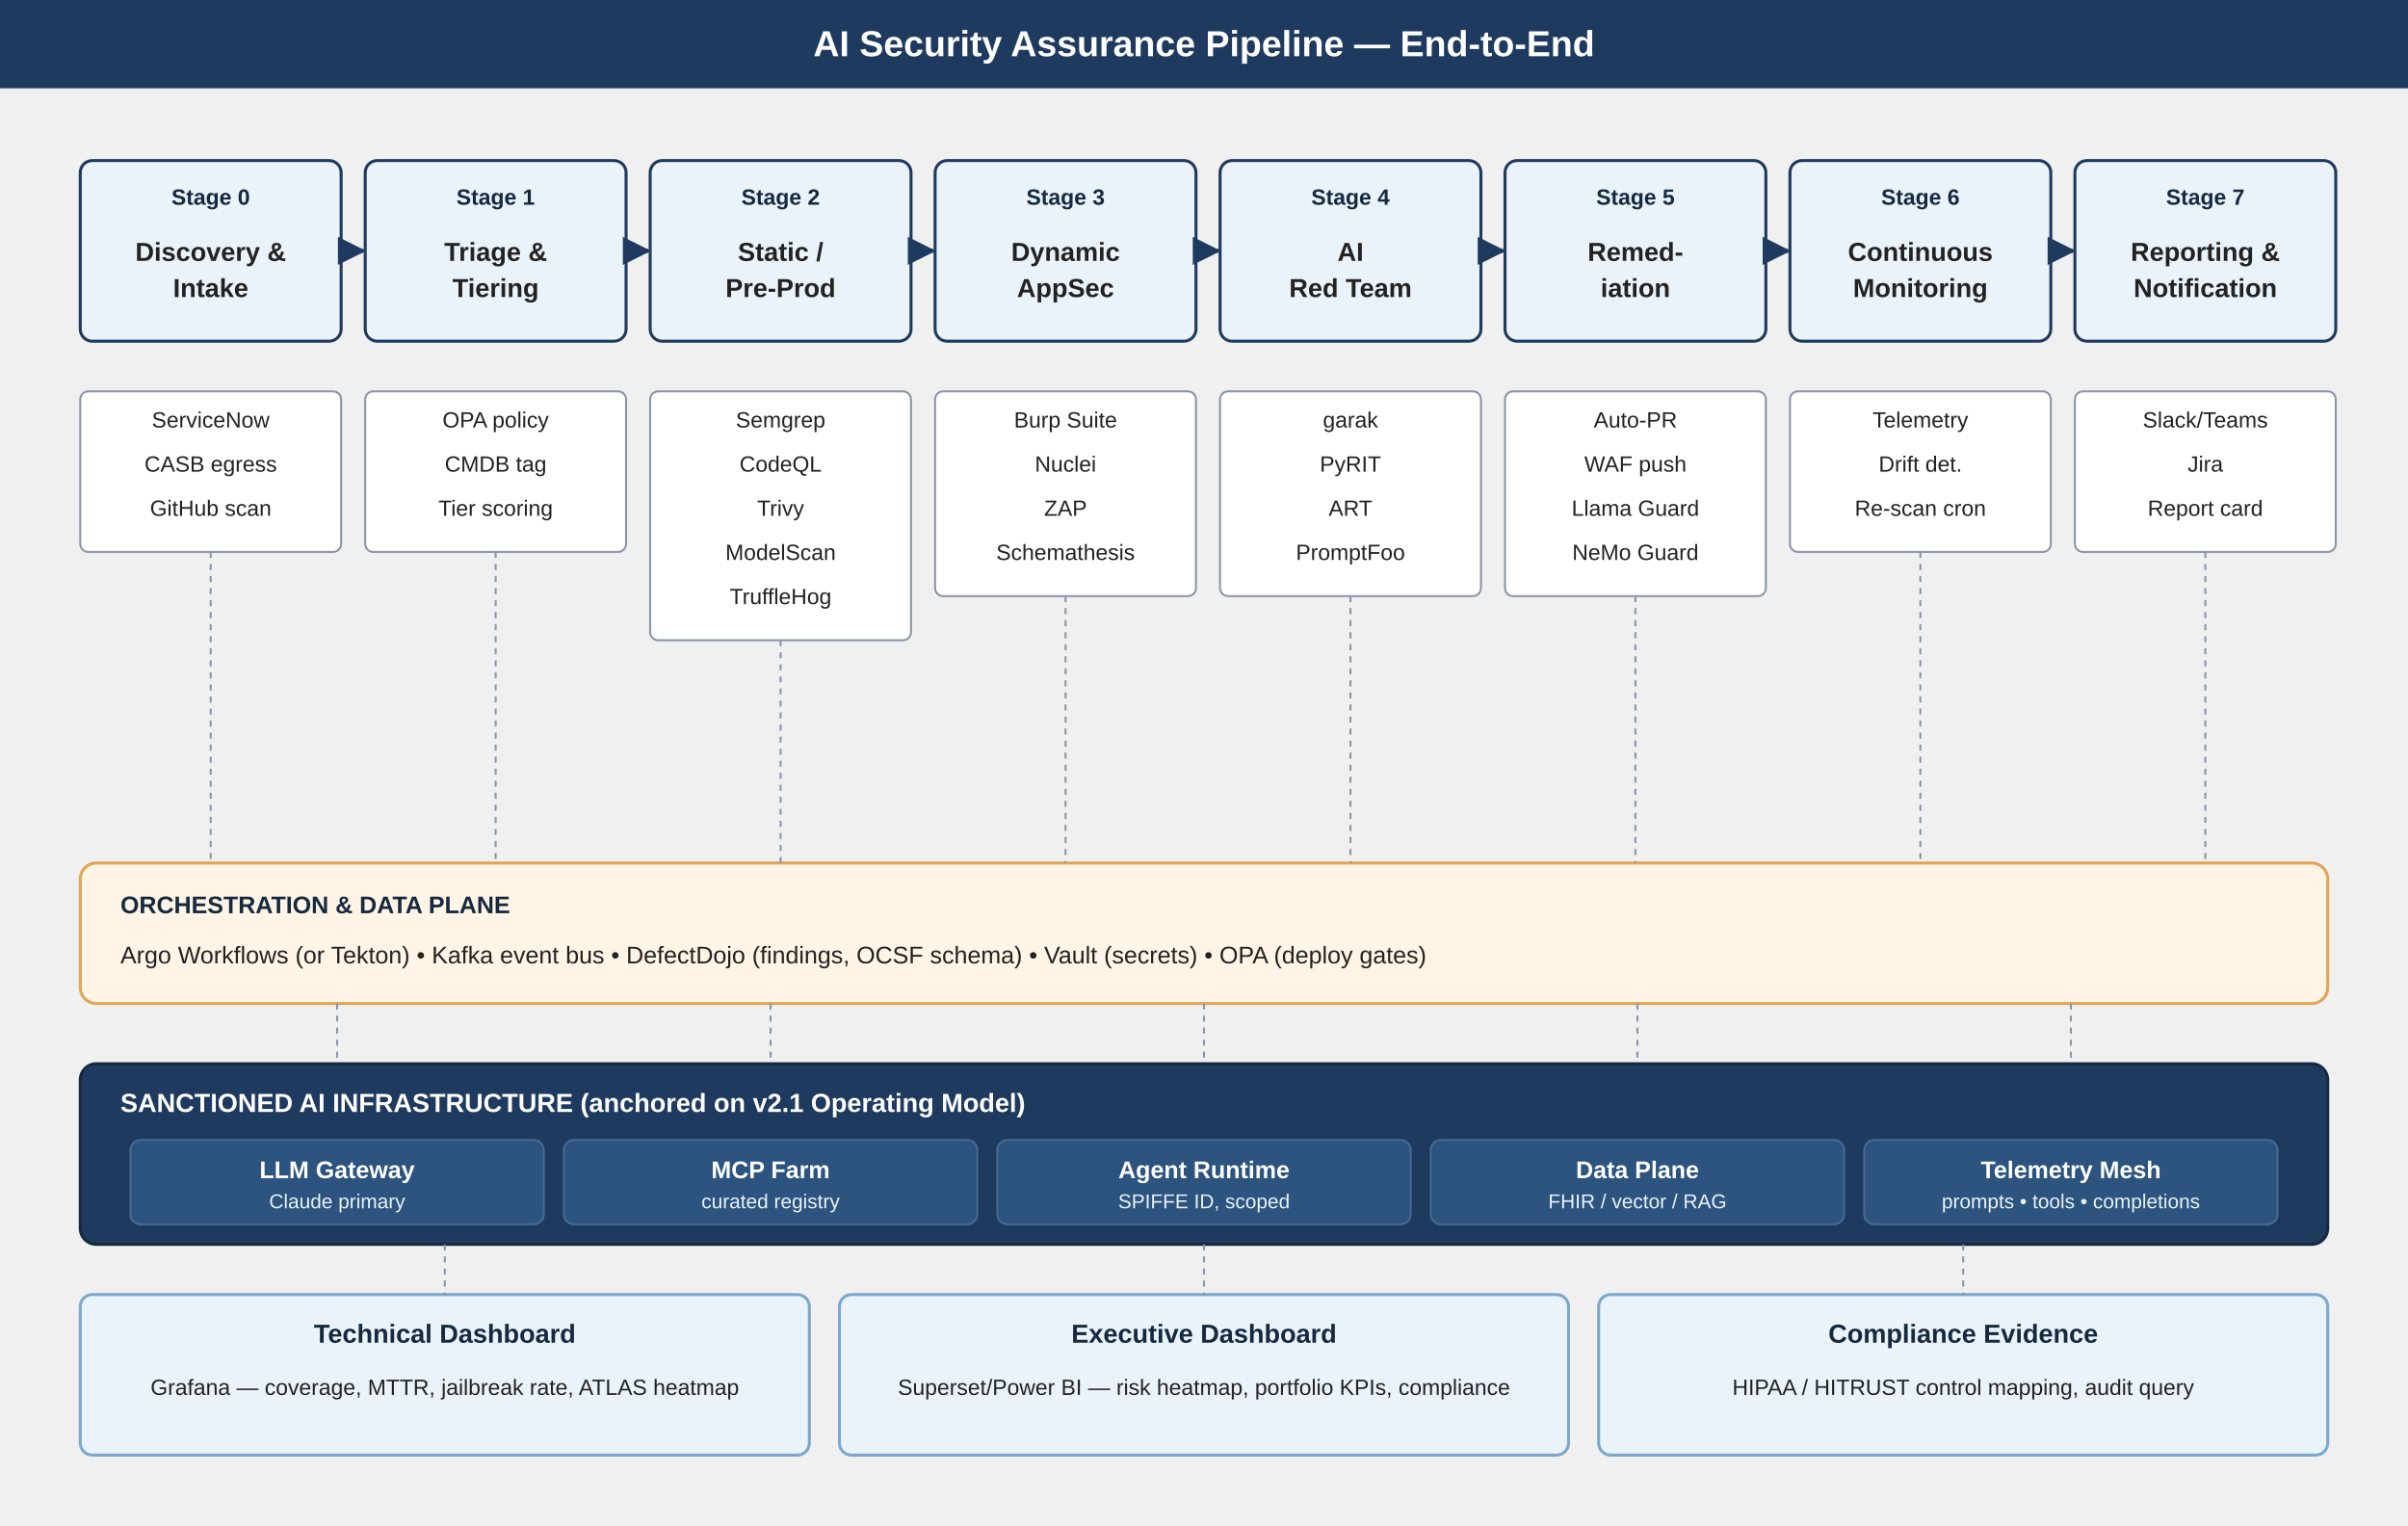
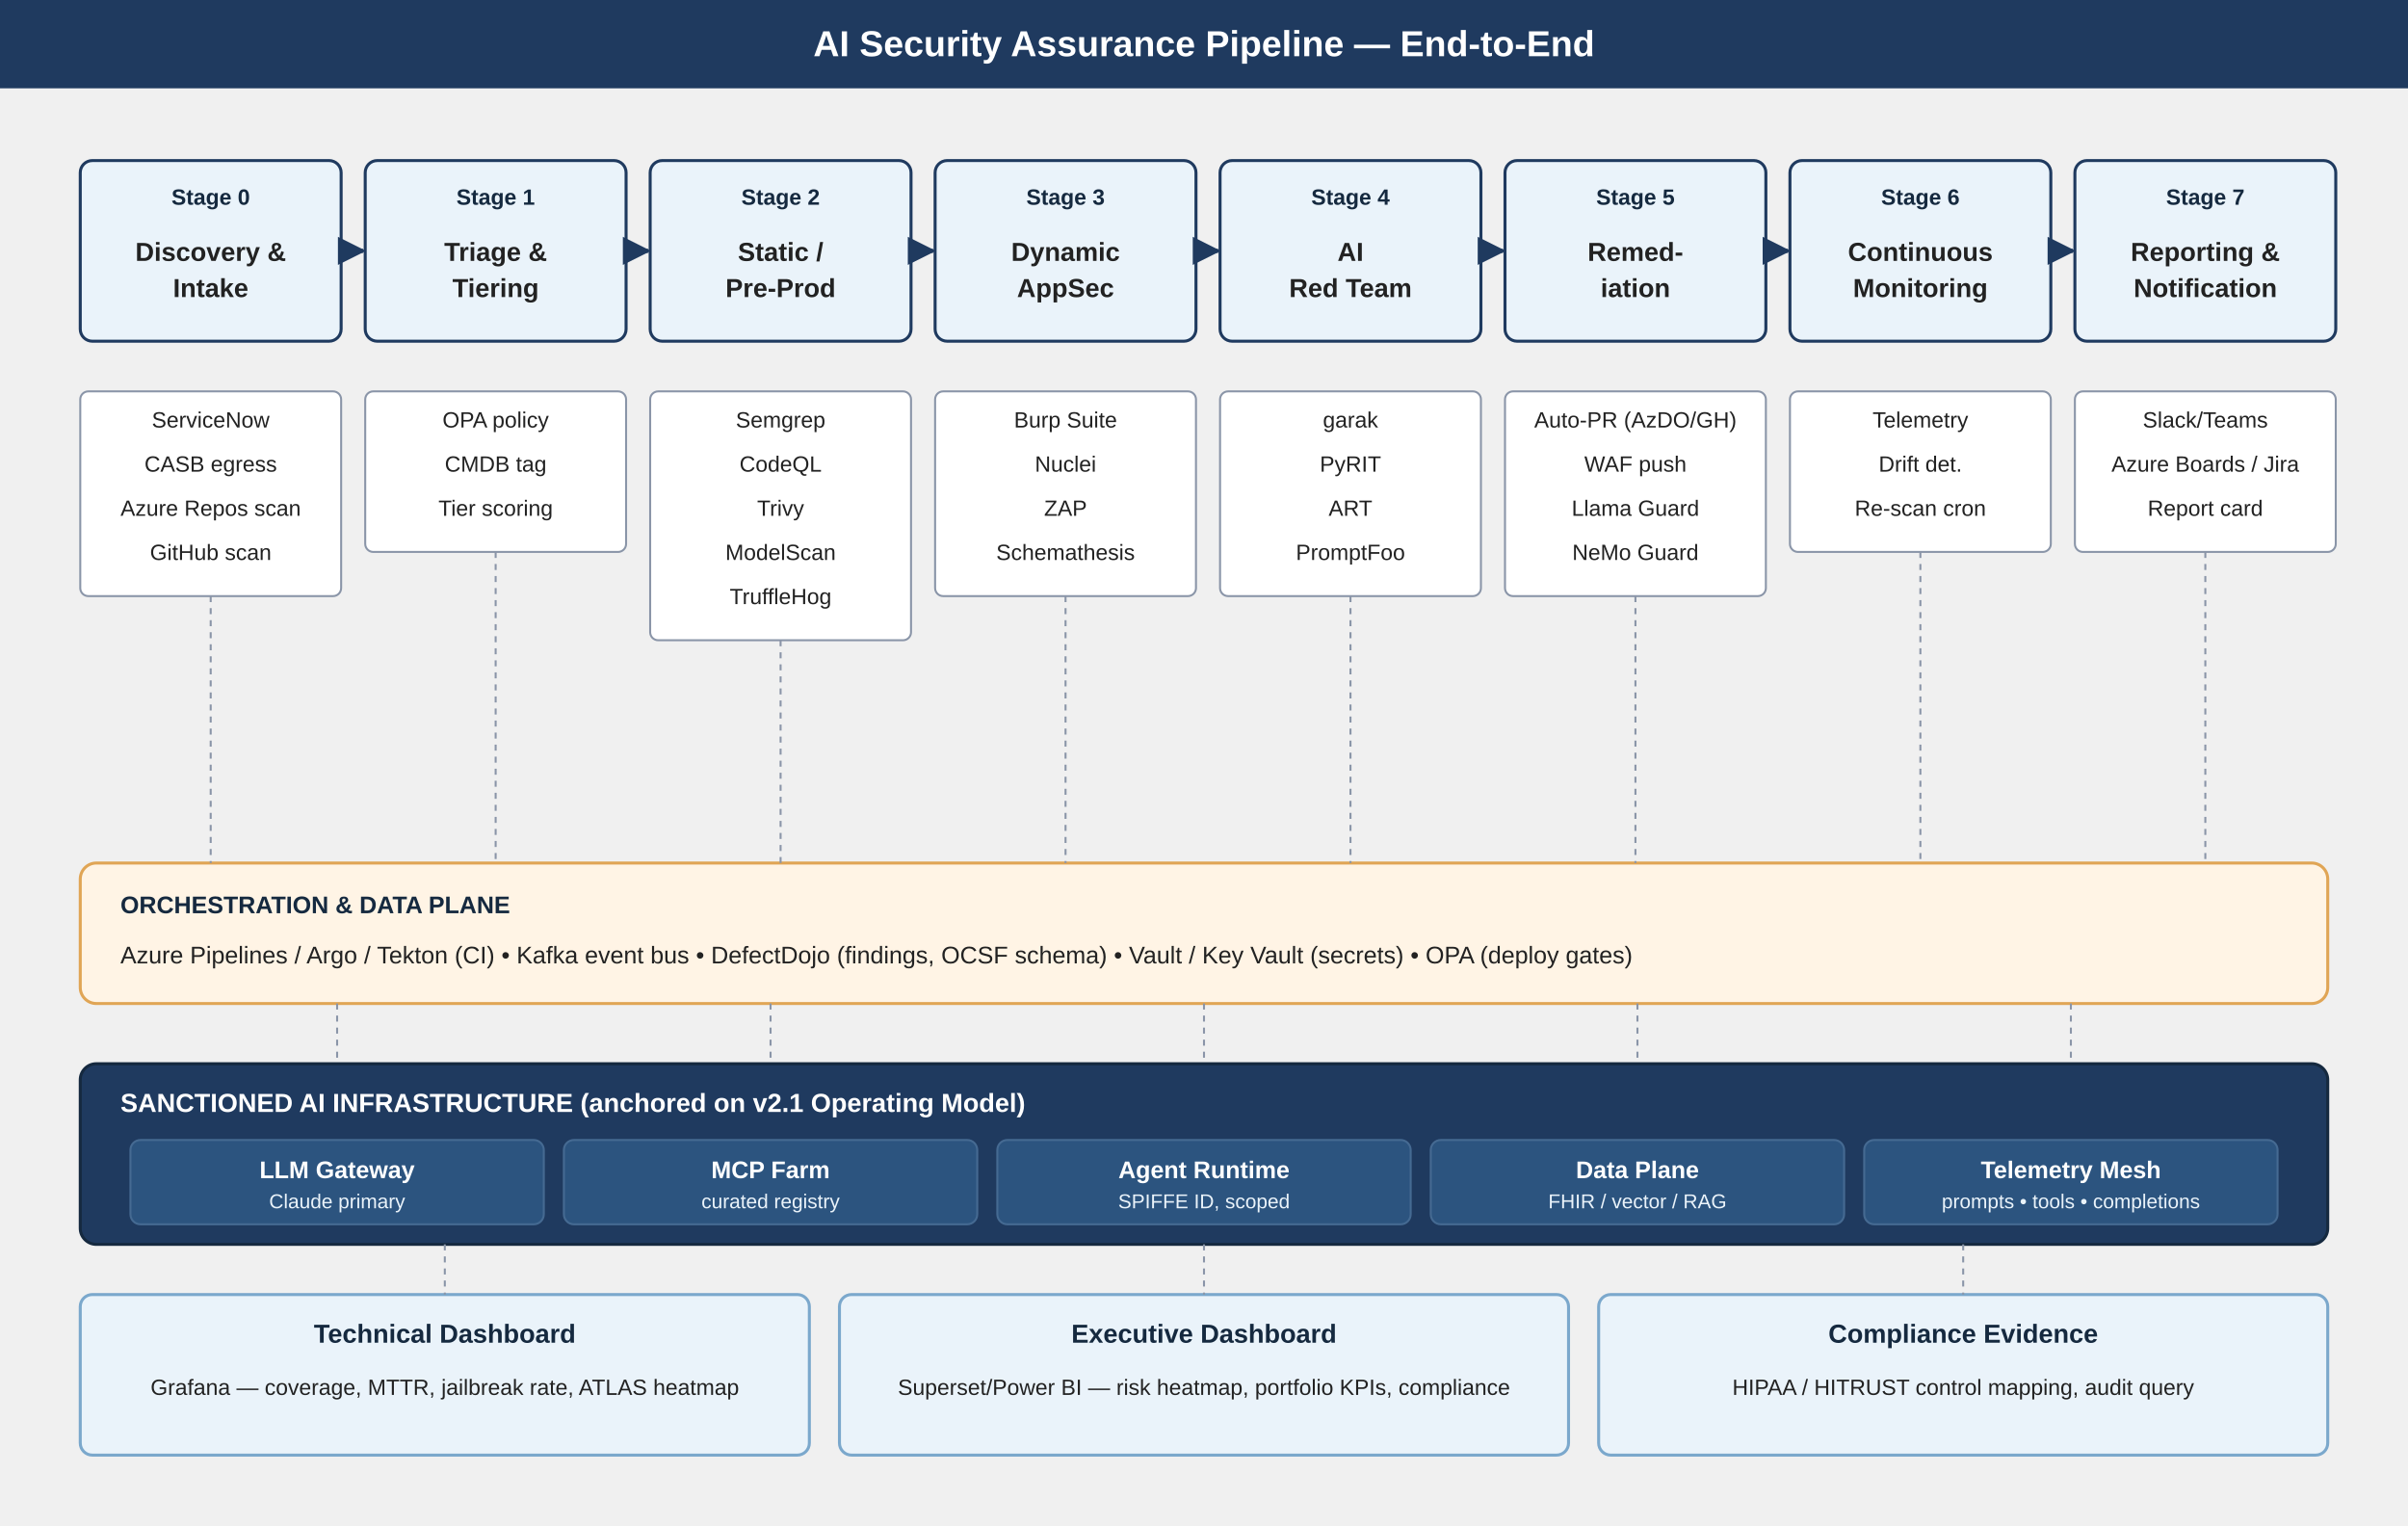
<svg xmlns="http://www.w3.org/2000/svg" width="1200" height="760" viewBox="0 0 1200 760" font-family="Arial, Helvetica, sans-serif">
  <defs>
    <marker id="arr" viewBox="0 0 10 10" refX="9" refY="5" markerWidth="7" markerHeight="7" orient="auto-start-reverse">
      <path d="M 0 0 L 10 5 L 0 10 z" fill="#1F3A5F" />
    </marker>
    <marker id="arrL" viewBox="0 0 10 10" refX="9" refY="5" markerWidth="7" markerHeight="7" orient="auto-start-reverse">
      <path d="M 0 0 L 10 5 L 0 10 z" fill="#8A95A8" />
    </marker>
    <marker id="arrA" viewBox="0 0 10 10" refX="9" refY="5" markerWidth="7" markerHeight="7" orient="auto-start-reverse">
      <path d="M 0 0 L 10 5 L 0 10 z" fill="#C04A2B" />
    </marker>
  </defs>
  <rect x="0" y="0" width="1200" height="44" fill="#1F3A5F" stroke="#1F3A5F" stroke-width="0" rx="0" ry="0" />
  <text x="600.0" y="28" font-size="18" fill="#FFFFFF" text-anchor="middle" font-weight="bold">AI Security Assurance Pipeline — End-to-End</text>
  <rect x="40" y="80" width="130" height="90" fill="#EAF3FA" stroke="#1F3A5F" stroke-width="1.5" rx="6" ry="6" />
  <text x="105.0" y="102" font-size="11" fill="#15293F" text-anchor="middle" font-weight="bold">Stage 0</text>
  <text x="105.0" y="130" font-size="13" fill="#222222" text-anchor="middle" font-weight="bold">Discovery &amp;</text>
  <text x="105.0" y="148" font-size="13" fill="#222222" text-anchor="middle" font-weight="bold">Intake</text>
  <line x1="171" y1="125.0" x2="181" y2="125.0" stroke="#1F3A5F" stroke-width="2" marker-end="url(#arr)" />
  <rect x="182" y="80" width="130" height="90" fill="#EAF3FA" stroke="#1F3A5F" stroke-width="1.5" rx="6" ry="6" />
  <text x="247.0" y="102" font-size="11" fill="#15293F" text-anchor="middle" font-weight="bold">Stage 1</text>
  <text x="247.0" y="130" font-size="13" fill="#222222" text-anchor="middle" font-weight="bold">Triage &amp;</text>
  <text x="247.0" y="148" font-size="13" fill="#222222" text-anchor="middle" font-weight="bold">Tiering</text>
  <line x1="313" y1="125.0" x2="323" y2="125.0" stroke="#1F3A5F" stroke-width="2" marker-end="url(#arr)" />
  <rect x="324" y="80" width="130" height="90" fill="#EAF3FA" stroke="#1F3A5F" stroke-width="1.5" rx="6" ry="6" />
  <text x="389.0" y="102" font-size="11" fill="#15293F" text-anchor="middle" font-weight="bold">Stage 2</text>
  <text x="389.0" y="130" font-size="13" fill="#222222" text-anchor="middle" font-weight="bold">Static /</text>
  <text x="389.0" y="148" font-size="13" fill="#222222" text-anchor="middle" font-weight="bold">Pre-Prod</text>
  <line x1="455" y1="125.0" x2="465" y2="125.0" stroke="#1F3A5F" stroke-width="2" marker-end="url(#arr)" />
  <rect x="466" y="80" width="130" height="90" fill="#EAF3FA" stroke="#1F3A5F" stroke-width="1.5" rx="6" ry="6" />
  <text x="531.0" y="102" font-size="11" fill="#15293F" text-anchor="middle" font-weight="bold">Stage 3</text>
  <text x="531.0" y="130" font-size="13" fill="#222222" text-anchor="middle" font-weight="bold">Dynamic</text>
  <text x="531.0" y="148" font-size="13" fill="#222222" text-anchor="middle" font-weight="bold">AppSec</text>
  <line x1="597" y1="125.0" x2="607" y2="125.0" stroke="#1F3A5F" stroke-width="2" marker-end="url(#arr)" />
  <rect x="608" y="80" width="130" height="90" fill="#EAF3FA" stroke="#1F3A5F" stroke-width="1.5" rx="6" ry="6" />
  <text x="673.0" y="102" font-size="11" fill="#15293F" text-anchor="middle" font-weight="bold">Stage 4</text>
  <text x="673.0" y="130" font-size="13" fill="#222222" text-anchor="middle" font-weight="bold">AI</text>
  <text x="673.0" y="148" font-size="13" fill="#222222" text-anchor="middle" font-weight="bold">Red Team</text>
  <line x1="739" y1="125.0" x2="749" y2="125.0" stroke="#1F3A5F" stroke-width="2" marker-end="url(#arr)" />
  <rect x="750" y="80" width="130" height="90" fill="#EAF3FA" stroke="#1F3A5F" stroke-width="1.5" rx="6" ry="6" />
  <text x="815.0" y="102" font-size="11" fill="#15293F" text-anchor="middle" font-weight="bold">Stage 5</text>
  <text x="815.0" y="130" font-size="13" fill="#222222" text-anchor="middle" font-weight="bold">Remed-</text>
  <text x="815.0" y="148" font-size="13" fill="#222222" text-anchor="middle" font-weight="bold">iation</text>
  <line x1="881" y1="125.0" x2="891" y2="125.0" stroke="#1F3A5F" stroke-width="2" marker-end="url(#arr)" />
  <rect x="892" y="80" width="130" height="90" fill="#EAF3FA" stroke="#1F3A5F" stroke-width="1.5" rx="6" ry="6" />
  <text x="957.0" y="102" font-size="11" fill="#15293F" text-anchor="middle" font-weight="bold">Stage 6</text>
  <text x="957.0" y="130" font-size="13" fill="#222222" text-anchor="middle" font-weight="bold">Continuous</text>
  <text x="957.0" y="148" font-size="13" fill="#222222" text-anchor="middle" font-weight="bold">Monitoring</text>
  <line x1="1023" y1="125.0" x2="1033" y2="125.0" stroke="#1F3A5F" stroke-width="2" marker-end="url(#arr)" />
  <rect x="1034" y="80" width="130" height="90" fill="#EAF3FA" stroke="#1F3A5F" stroke-width="1.5" rx="6" ry="6" />
  <text x="1099.0" y="102" font-size="11" fill="#15293F" text-anchor="middle" font-weight="bold">Stage 7</text>
  <text x="1099.0" y="130" font-size="13" fill="#222222" text-anchor="middle" font-weight="bold">Reporting &amp;</text>
  <text x="1099.0" y="148" font-size="13" fill="#222222" text-anchor="middle" font-weight="bold">Notification</text>
-   <rect x="40" y="195" width="130" height="80" fill="#FFFFFF" stroke="#8A95A8" stroke-width="1" rx="4" ry="4" />
+   <rect x="40" y="195" width="130" height="102" fill="#FFFFFF" stroke="#8A95A8" stroke-width="1" rx="4" ry="4" />
  <text x="105.0" y="213" font-size="11" fill="#222222" text-anchor="middle" font-weight="normal">ServiceNow</text>
  <text x="105.0" y="235" font-size="11" fill="#222222" text-anchor="middle" font-weight="normal">CASB egress</text>
-   <text x="105.0" y="257" font-size="11" fill="#222222" text-anchor="middle" font-weight="normal">GitHub scan</text>
+   <text x="105.0" y="257" font-size="11" fill="#222222" text-anchor="middle" font-weight="normal">Azure Repos scan</text>
+   <text x="105.0" y="279" font-size="11" fill="#222222" text-anchor="middle" font-weight="normal">GitHub scan</text>
  <rect x="182" y="195" width="130" height="80" fill="#FFFFFF" stroke="#8A95A8" stroke-width="1" rx="4" ry="4" />
  <text x="247.0" y="213" font-size="11" fill="#222222" text-anchor="middle" font-weight="normal">OPA policy</text>
  <text x="247.0" y="235" font-size="11" fill="#222222" text-anchor="middle" font-weight="normal">CMDB tag</text>
  <text x="247.0" y="257" font-size="11" fill="#222222" text-anchor="middle" font-weight="normal">Tier scoring</text>
  <rect x="324" y="195" width="130" height="124" fill="#FFFFFF" stroke="#8A95A8" stroke-width="1" rx="4" ry="4" />
  <text x="389.0" y="213" font-size="11" fill="#222222" text-anchor="middle" font-weight="normal">Semgrep</text>
  <text x="389.0" y="235" font-size="11" fill="#222222" text-anchor="middle" font-weight="normal">CodeQL</text>
  <text x="389.0" y="257" font-size="11" fill="#222222" text-anchor="middle" font-weight="normal">Trivy</text>
  <text x="389.0" y="279" font-size="11" fill="#222222" text-anchor="middle" font-weight="normal">ModelScan</text>
  <text x="389.0" y="301" font-size="11" fill="#222222" text-anchor="middle" font-weight="normal">TruffleHog</text>
  <rect x="466" y="195" width="130" height="102" fill="#FFFFFF" stroke="#8A95A8" stroke-width="1" rx="4" ry="4" />
  <text x="531.0" y="213" font-size="11" fill="#222222" text-anchor="middle" font-weight="normal">Burp Suite</text>
  <text x="531.0" y="235" font-size="11" fill="#222222" text-anchor="middle" font-weight="normal">Nuclei</text>
  <text x="531.0" y="257" font-size="11" fill="#222222" text-anchor="middle" font-weight="normal">ZAP</text>
  <text x="531.0" y="279" font-size="11" fill="#222222" text-anchor="middle" font-weight="normal">Schemathesis</text>
  <rect x="608" y="195" width="130" height="102" fill="#FFFFFF" stroke="#8A95A8" stroke-width="1" rx="4" ry="4" />
  <text x="673.0" y="213" font-size="11" fill="#222222" text-anchor="middle" font-weight="normal">garak</text>
  <text x="673.0" y="235" font-size="11" fill="#222222" text-anchor="middle" font-weight="normal">PyRIT</text>
  <text x="673.0" y="257" font-size="11" fill="#222222" text-anchor="middle" font-weight="normal">ART</text>
  <text x="673.0" y="279" font-size="11" fill="#222222" text-anchor="middle" font-weight="normal">PromptFoo</text>
  <rect x="750" y="195" width="130" height="102" fill="#FFFFFF" stroke="#8A95A8" stroke-width="1" rx="4" ry="4" />
-   <text x="815.0" y="213" font-size="11" fill="#222222" text-anchor="middle" font-weight="normal">Auto-PR</text>
+   <text x="815.0" y="213" font-size="11" fill="#222222" text-anchor="middle" font-weight="normal">Auto-PR (AzDO/GH)</text>
  <text x="815.0" y="235" font-size="11" fill="#222222" text-anchor="middle" font-weight="normal">WAF push</text>
  <text x="815.0" y="257" font-size="11" fill="#222222" text-anchor="middle" font-weight="normal">Llama Guard</text>
  <text x="815.0" y="279" font-size="11" fill="#222222" text-anchor="middle" font-weight="normal">NeMo Guard</text>
  <rect x="892" y="195" width="130" height="80" fill="#FFFFFF" stroke="#8A95A8" stroke-width="1" rx="4" ry="4" />
  <text x="957.0" y="213" font-size="11" fill="#222222" text-anchor="middle" font-weight="normal">Telemetry</text>
  <text x="957.0" y="235" font-size="11" fill="#222222" text-anchor="middle" font-weight="normal">Drift det.</text>
  <text x="957.0" y="257" font-size="11" fill="#222222" text-anchor="middle" font-weight="normal">Re-scan cron</text>
  <rect x="1034" y="195" width="130" height="80" fill="#FFFFFF" stroke="#8A95A8" stroke-width="1" rx="4" ry="4" />
  <text x="1099.0" y="213" font-size="11" fill="#222222" text-anchor="middle" font-weight="normal">Slack/Teams</text>
-   <text x="1099.0" y="235" font-size="11" fill="#222222" text-anchor="middle" font-weight="normal">Jira</text>
+   <text x="1099.0" y="235" font-size="11" fill="#222222" text-anchor="middle" font-weight="normal">Azure Boards / Jira</text>
  <text x="1099.0" y="257" font-size="11" fill="#222222" text-anchor="middle" font-weight="normal">Report card</text>
  <rect x="40" y="430" width="1120" height="70" fill="#FFF4E5" stroke="#E0A555" stroke-width="1.5" rx="8" ry="8" />
  <text x="60" y="455" font-size="12" fill="#15293F" text-anchor="start" font-weight="bold">ORCHESTRATION &amp; DATA PLANE</text>
-   <text x="60" y="480" font-size="12" fill="#222222" text-anchor="start" font-weight="normal">Argo Workflows (or Tekton)  •  Kafka event bus  •  DefectDojo (findings, OCSF schema)  •  Vault (secrets)  •  OPA (deploy gates)</text>
+   <text x="60" y="480" font-size="12" fill="#222222" text-anchor="start" font-weight="normal">Azure Pipelines / Argo / Tekton (CI)  •  Kafka event bus  •  DefectDojo (findings, OCSF schema)  •  Vault / Key Vault (secrets)  •  OPA (deploy gates)</text>
  <rect x="40" y="530" width="1120" height="90" fill="#1F3A5F" stroke="#15293F" stroke-width="1.5" rx="8" ry="8" />
  <text x="60" y="554" font-size="13" fill="#FFFFFF" text-anchor="start" font-weight="bold">SANCTIONED AI INFRASTRUCTURE  (anchored on v2.1 Operating Model)</text>
  <rect x="65.0" y="568" width="206.0" height="42" fill="#2C547F" stroke="#456A92" stroke-width="1" rx="5" ry="5" />
  <text x="168.0" y="587" font-size="12" fill="#FFFFFF" text-anchor="middle" font-weight="bold">LLM Gateway</text>
  <text x="168.0" y="602" font-size="10" fill="#EAF3FA" text-anchor="middle" font-weight="normal">Claude primary</text>
  <rect x="281.0" y="568" width="206.0" height="42" fill="#2C547F" stroke="#456A92" stroke-width="1" rx="5" ry="5" />
  <text x="384.0" y="587" font-size="12" fill="#FFFFFF" text-anchor="middle" font-weight="bold">MCP Farm</text>
  <text x="384.0" y="602" font-size="10" fill="#EAF3FA" text-anchor="middle" font-weight="normal">curated registry</text>
  <rect x="497.0" y="568" width="206.0" height="42" fill="#2C547F" stroke="#456A92" stroke-width="1" rx="5" ry="5" />
  <text x="600.0" y="587" font-size="12" fill="#FFFFFF" text-anchor="middle" font-weight="bold">Agent Runtime</text>
  <text x="600.0" y="602" font-size="10" fill="#EAF3FA" text-anchor="middle" font-weight="normal">SPIFFE ID, scoped</text>
  <rect x="713.0" y="568" width="206.0" height="42" fill="#2C547F" stroke="#456A92" stroke-width="1" rx="5" ry="5" />
  <text x="816.0" y="587" font-size="12" fill="#FFFFFF" text-anchor="middle" font-weight="bold">Data Plane</text>
  <text x="816.0" y="602" font-size="10" fill="#EAF3FA" text-anchor="middle" font-weight="normal">FHIR / vector / RAG</text>
  <rect x="929.0" y="568" width="206.0" height="42" fill="#2C547F" stroke="#456A92" stroke-width="1" rx="5" ry="5" />
  <text x="1032.0" y="587" font-size="12" fill="#FFFFFF" text-anchor="middle" font-weight="bold">Telemetry Mesh</text>
  <text x="1032.0" y="602" font-size="10" fill="#EAF3FA" text-anchor="middle" font-weight="normal">prompts • tools • completions</text>
  <rect x="40.0" y="645" width="363.333" height="80" fill="#EAF3FA" stroke="#7BA8CC" stroke-width="1.5" rx="6" ry="6" />
  <text x="221.667" y="669" font-size="13" fill="#15293F" text-anchor="middle" font-weight="bold">Technical Dashboard</text>
  <text x="221.667" y="695" font-size="11" fill="#222222" text-anchor="middle" font-weight="normal">Grafana — coverage, MTTR, jailbreak rate, ATLAS heatmap</text>
  <rect x="418.333" y="645" width="363.333" height="80" fill="#EAF3FA" stroke="#7BA8CC" stroke-width="1.5" rx="6" ry="6" />
  <text x="600.0" y="669" font-size="13" fill="#15293F" text-anchor="middle" font-weight="bold">Executive Dashboard</text>
  <text x="600.0" y="695" font-size="11" fill="#222222" text-anchor="middle" font-weight="normal">Superset/Power BI — risk heatmap, portfolio KPIs, compliance</text>
  <rect x="796.667" y="645" width="363.333" height="80" fill="#EAF3FA" stroke="#7BA8CC" stroke-width="1.5" rx="6" ry="6" />
  <text x="978.333" y="669" font-size="13" fill="#15293F" text-anchor="middle" font-weight="bold">Compliance Evidence</text>
  <text x="978.333" y="695" font-size="11" fill="#222222" text-anchor="middle" font-weight="normal">HIPAA / HITRUST control mapping, audit query</text>
-   <line x1="105.0" y1="275" x2="105.0" y2="430" stroke="#8A95A8" stroke-width="1" stroke-dasharray="3 3" />
+   <line x1="105.0" y1="297" x2="105.0" y2="430" stroke="#8A95A8" stroke-width="1" stroke-dasharray="3 3" />
  <line x1="247.0" y1="275" x2="247.0" y2="430" stroke="#8A95A8" stroke-width="1" stroke-dasharray="3 3" />
  <line x1="389.0" y1="319" x2="389.0" y2="430" stroke="#8A95A8" stroke-width="1" stroke-dasharray="3 3" />
  <line x1="531.0" y1="297" x2="531.0" y2="430" stroke="#8A95A8" stroke-width="1" stroke-dasharray="3 3" />
  <line x1="673.0" y1="297" x2="673.0" y2="430" stroke="#8A95A8" stroke-width="1" stroke-dasharray="3 3" />
  <line x1="815.0" y1="297" x2="815.0" y2="430" stroke="#8A95A8" stroke-width="1" stroke-dasharray="3 3" />
  <line x1="957.0" y1="275" x2="957.0" y2="430" stroke="#8A95A8" stroke-width="1" stroke-dasharray="3 3" />
  <line x1="1099.0" y1="275" x2="1099.0" y2="430" stroke="#8A95A8" stroke-width="1" stroke-dasharray="3 3" />
  <line x1="168.0" y1="500" x2="168.0" y2="530" stroke="#8A95A8" stroke-width="1" stroke-dasharray="3 3" />
  <line x1="384.0" y1="500" x2="384.0" y2="530" stroke="#8A95A8" stroke-width="1" stroke-dasharray="3 3" />
  <line x1="600.0" y1="500" x2="600.0" y2="530" stroke="#8A95A8" stroke-width="1" stroke-dasharray="3 3" />
  <line x1="816.0" y1="500" x2="816.0" y2="530" stroke="#8A95A8" stroke-width="1" stroke-dasharray="3 3" />
  <line x1="1032.0" y1="500" x2="1032.0" y2="530" stroke="#8A95A8" stroke-width="1" stroke-dasharray="3 3" />
  <line x1="221.667" y1="620" x2="221.667" y2="645" stroke="#8A95A8" stroke-width="1" stroke-dasharray="3 3" />
  <line x1="600.0" y1="620" x2="600.0" y2="645" stroke="#8A95A8" stroke-width="1" stroke-dasharray="3 3" />
  <line x1="978.333" y1="620" x2="978.333" y2="645" stroke="#8A95A8" stroke-width="1" stroke-dasharray="3 3" />
</svg>
